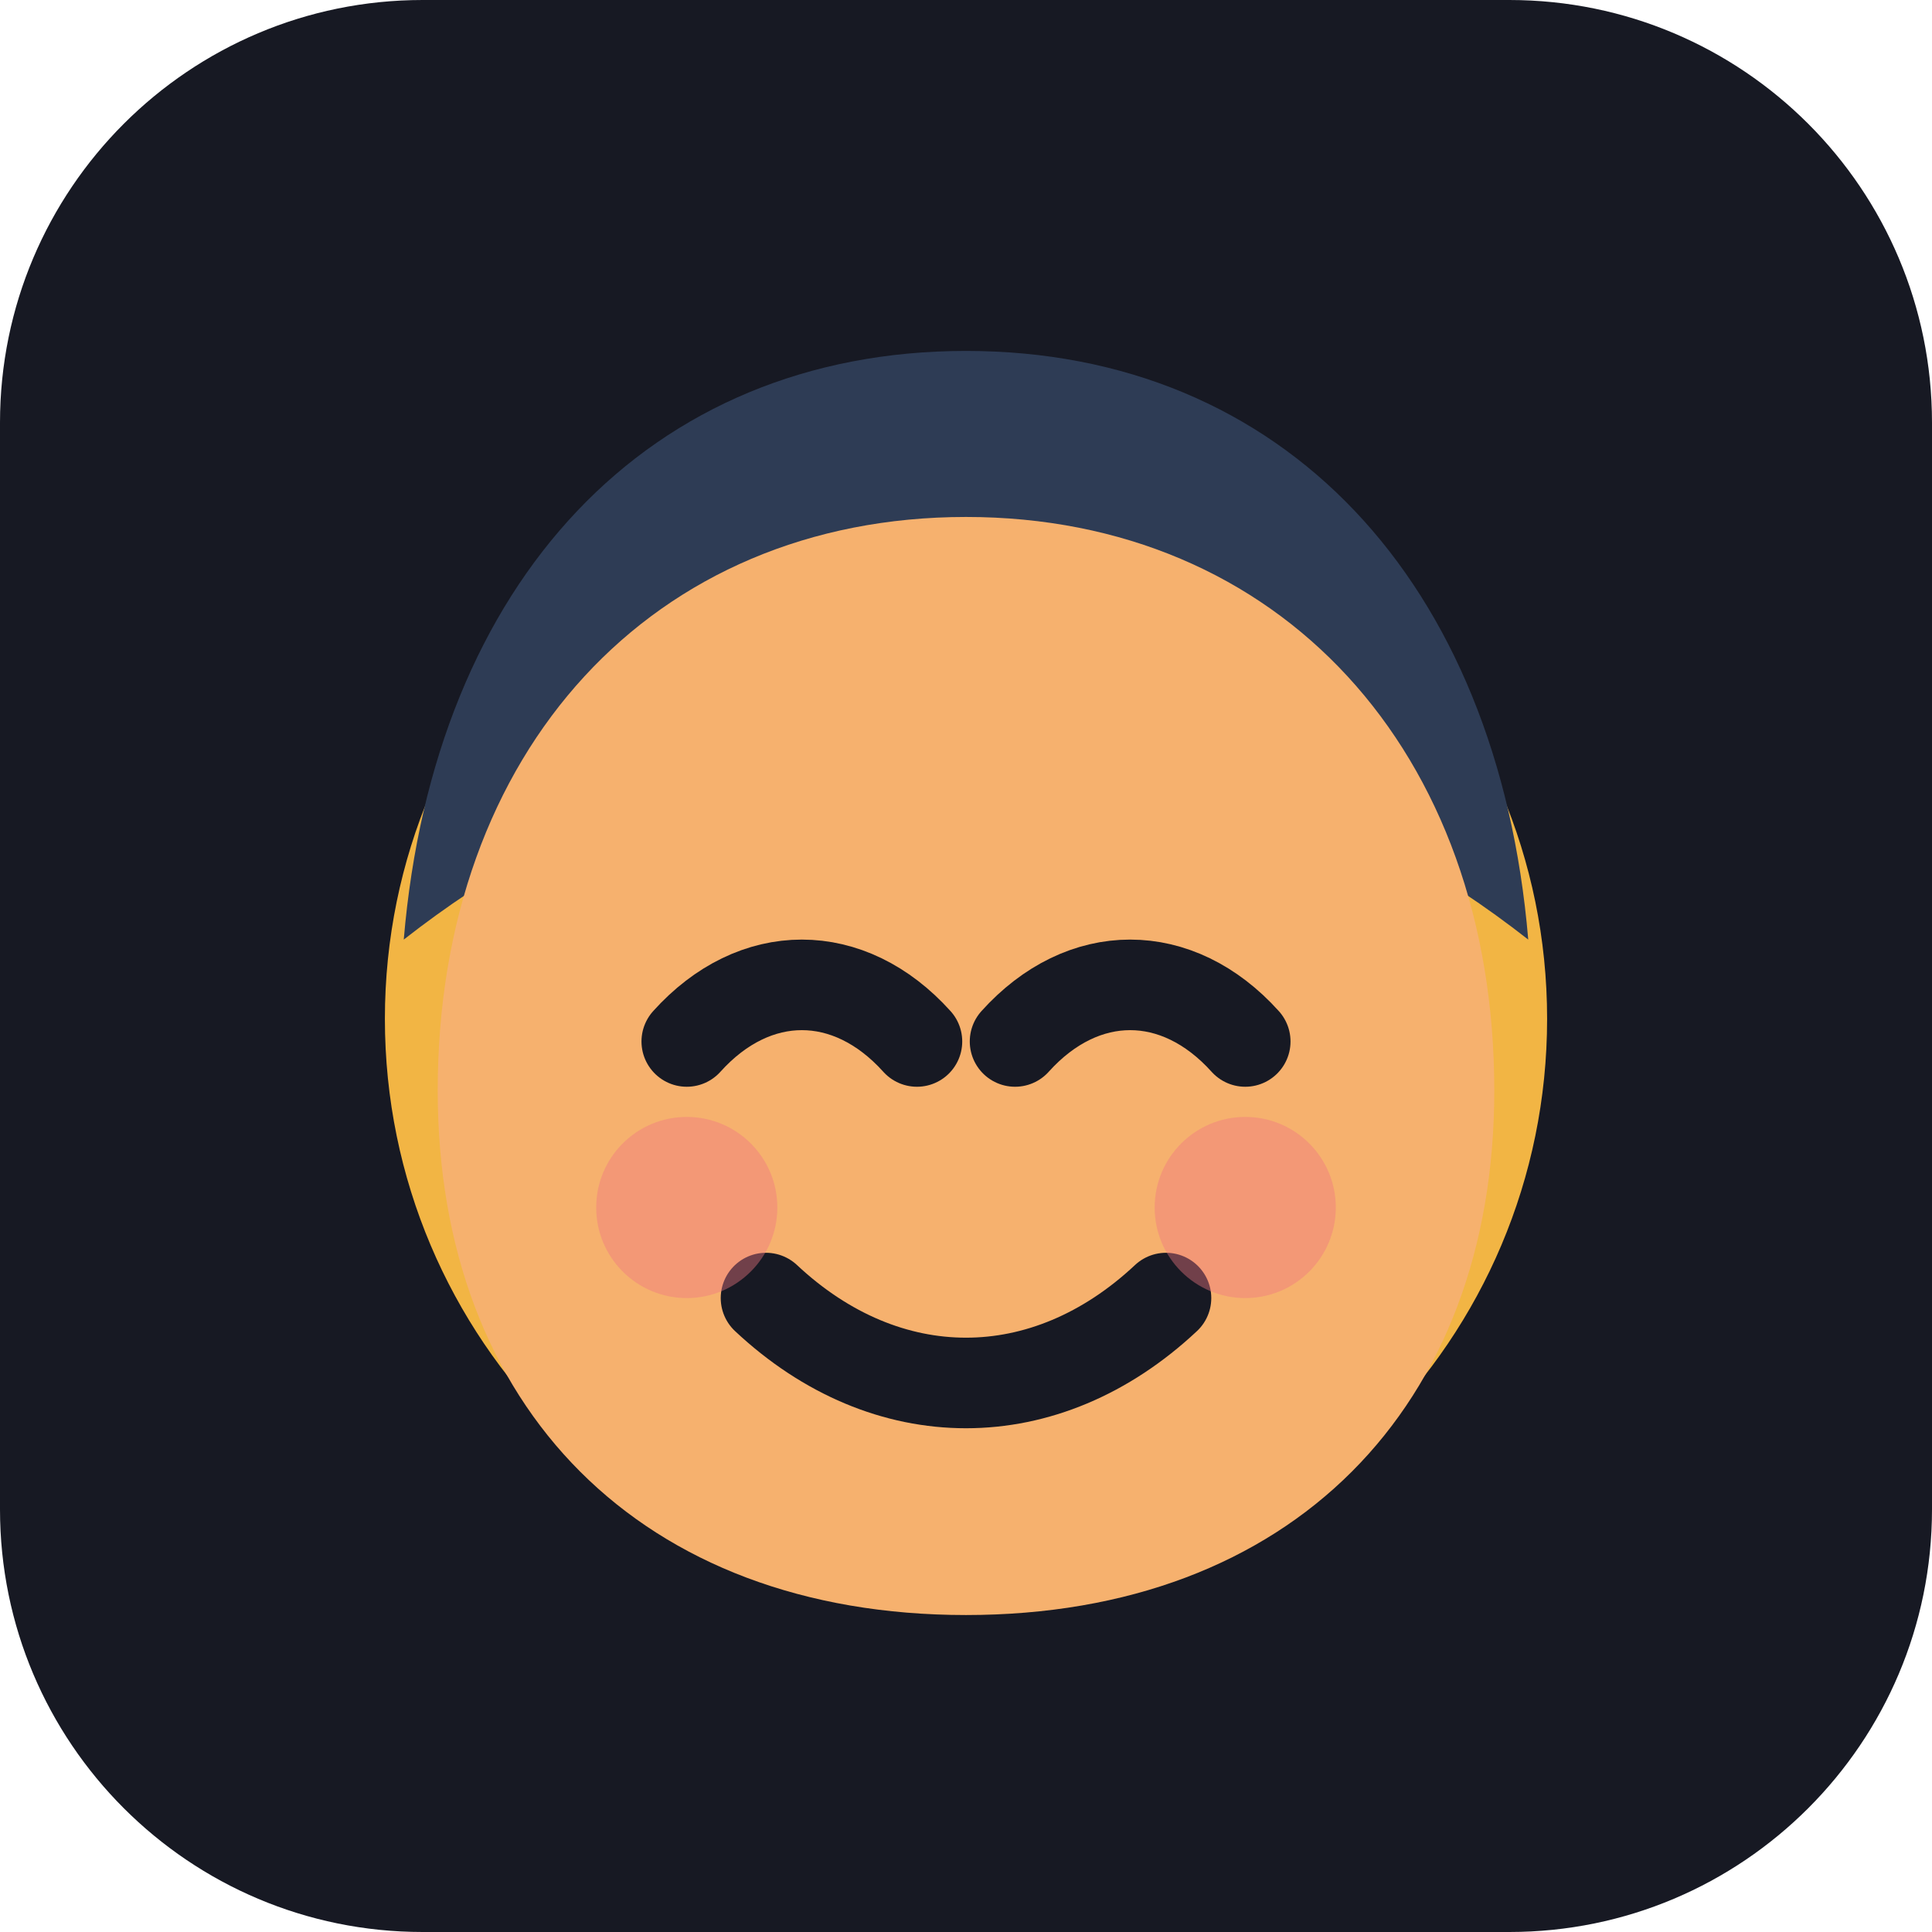
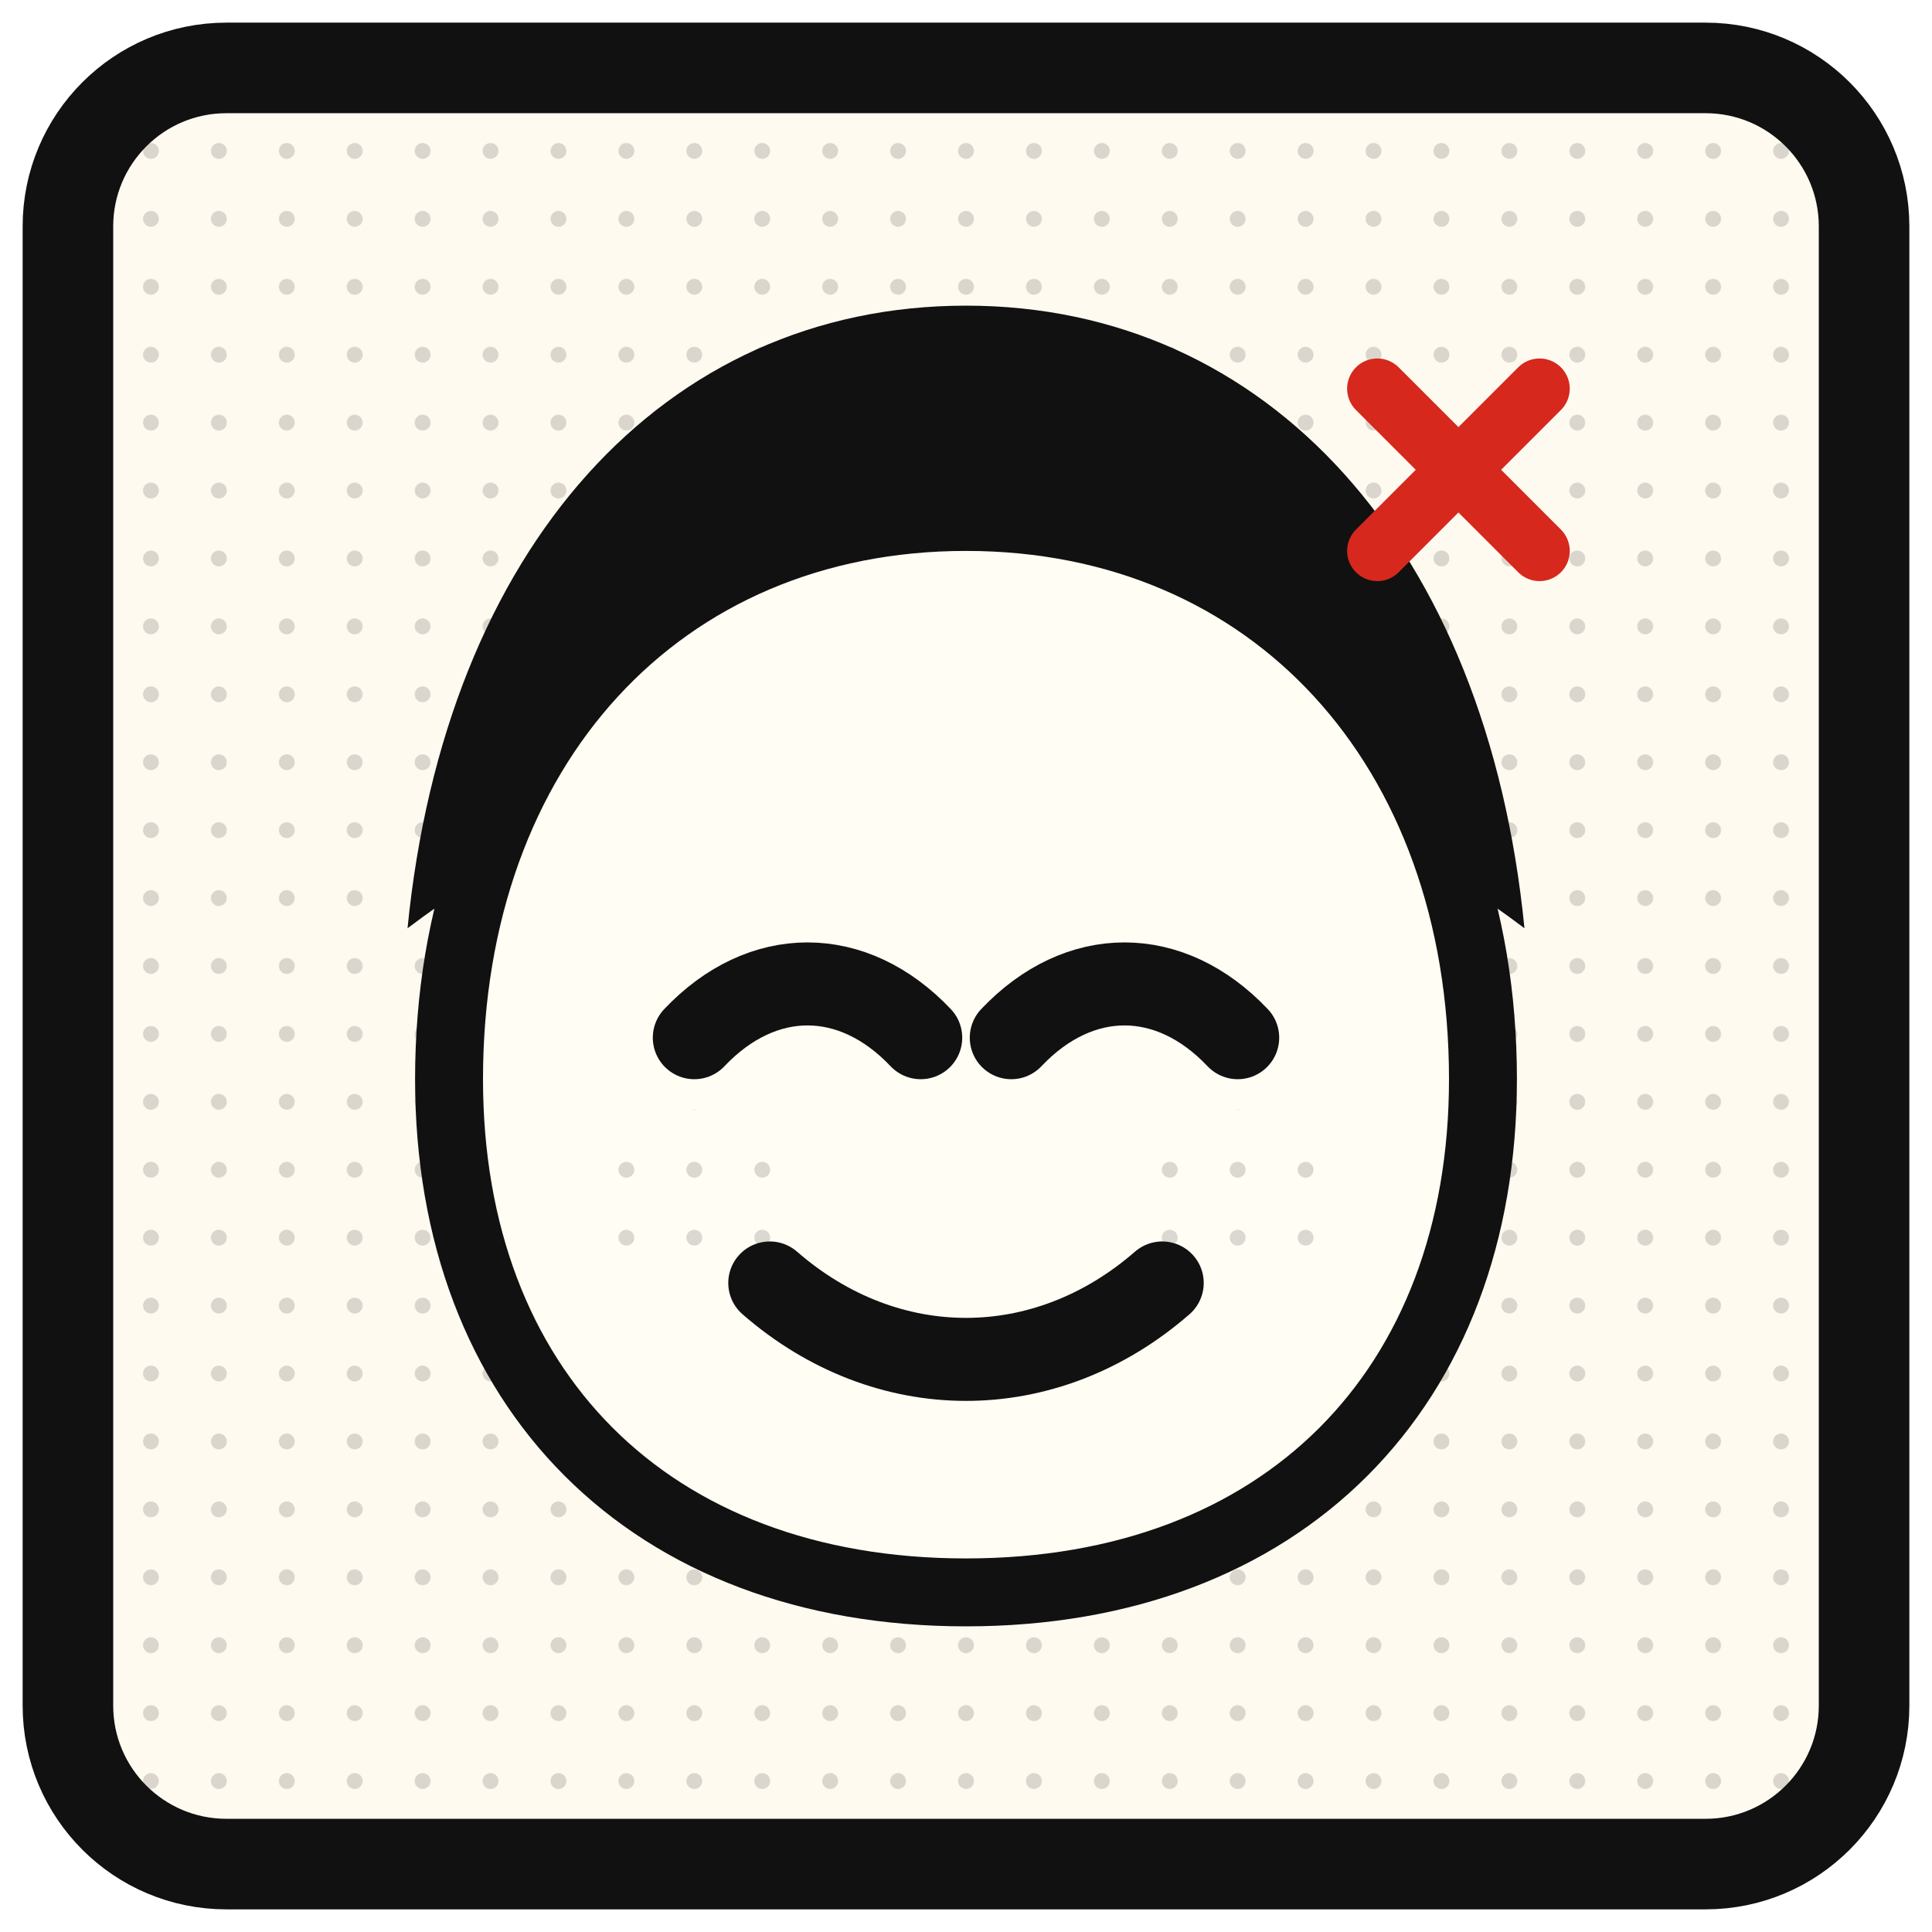
<svg xmlns="http://www.w3.org/2000/svg" viewBox="0 0 512 512">
-   <rect width="512" height="512" rx="112" fill="#171923" />
-   <circle cx="256" cy="270" r="154" fill="#f2b544" />
-   <path d="M107 249c8-95 65-156 149-156s141 61 149 156c-46-36-94-51-149-51s-103 15-149 51z" fill="#2e3c55" />
-   <path d="M116 289c0-90 57-152 140-152s140 62 140 152c0 84-54 139-140 139s-140-55-140-139z" fill="#f6b16e" />
-   <path d="M182 276c18-20 43-20 61 0M269 276c18-20 43-20 61 0M203 344c32 30 74 30 106 0" fill="none" stroke="#171923" stroke-width="24" stroke-linecap="round" />
-   <circle cx="182" cy="320" r="24" fill="#ef7481" opacity=".42" />
-   <circle cx="330" cy="320" r="24" fill="#ef7481" opacity=".42" />
+   <defs>
+     <pattern id="tone" width="18" height="18" patternUnits="userSpaceOnUse">
+       <circle cx="4" cy="4" r="2.1" fill="#111111" opacity=".16" />
+     </pattern>
+   </defs>
+   <rect x="18" y="18" width="476" height="476" rx="42" fill="#fffaf0" />
+   <rect x="18" y="18" width="476" height="476" rx="42" fill="url(#tone)" />
+   <rect x="18" y="18" width="476" height="476" rx="42" fill="none" stroke="#111111" stroke-width="24" />
+   <path d="M108 246c10-101 68-165 148-165s138 64 148 165c-45-34-94-50-148-50s-103 16-148 50z" fill="#111111" />
+   <path d="M119 286c0-88 56-149 137-149s137 61 137 149c0 82-53 136-137 136s-137-54-137-136z" fill="#fffdf4" stroke="#111111" stroke-width="18" />
+   <path d="M184 275c18-19 42-19 60 0M268 275c18-19 42-19 60 0M204 340c31 27 73 27 104 0" fill="none" stroke="#111111" stroke-width="22" stroke-linecap="round" />
+   <circle cx="183" cy="318" r="24" fill="url(#tone)" />
+   <circle cx="329" cy="318" r="24" fill="url(#tone)" />
+   <path d="M365 103l43 43M408 103l-43 43" stroke="#d6281d" stroke-width="16" stroke-linecap="round" />
</svg>
